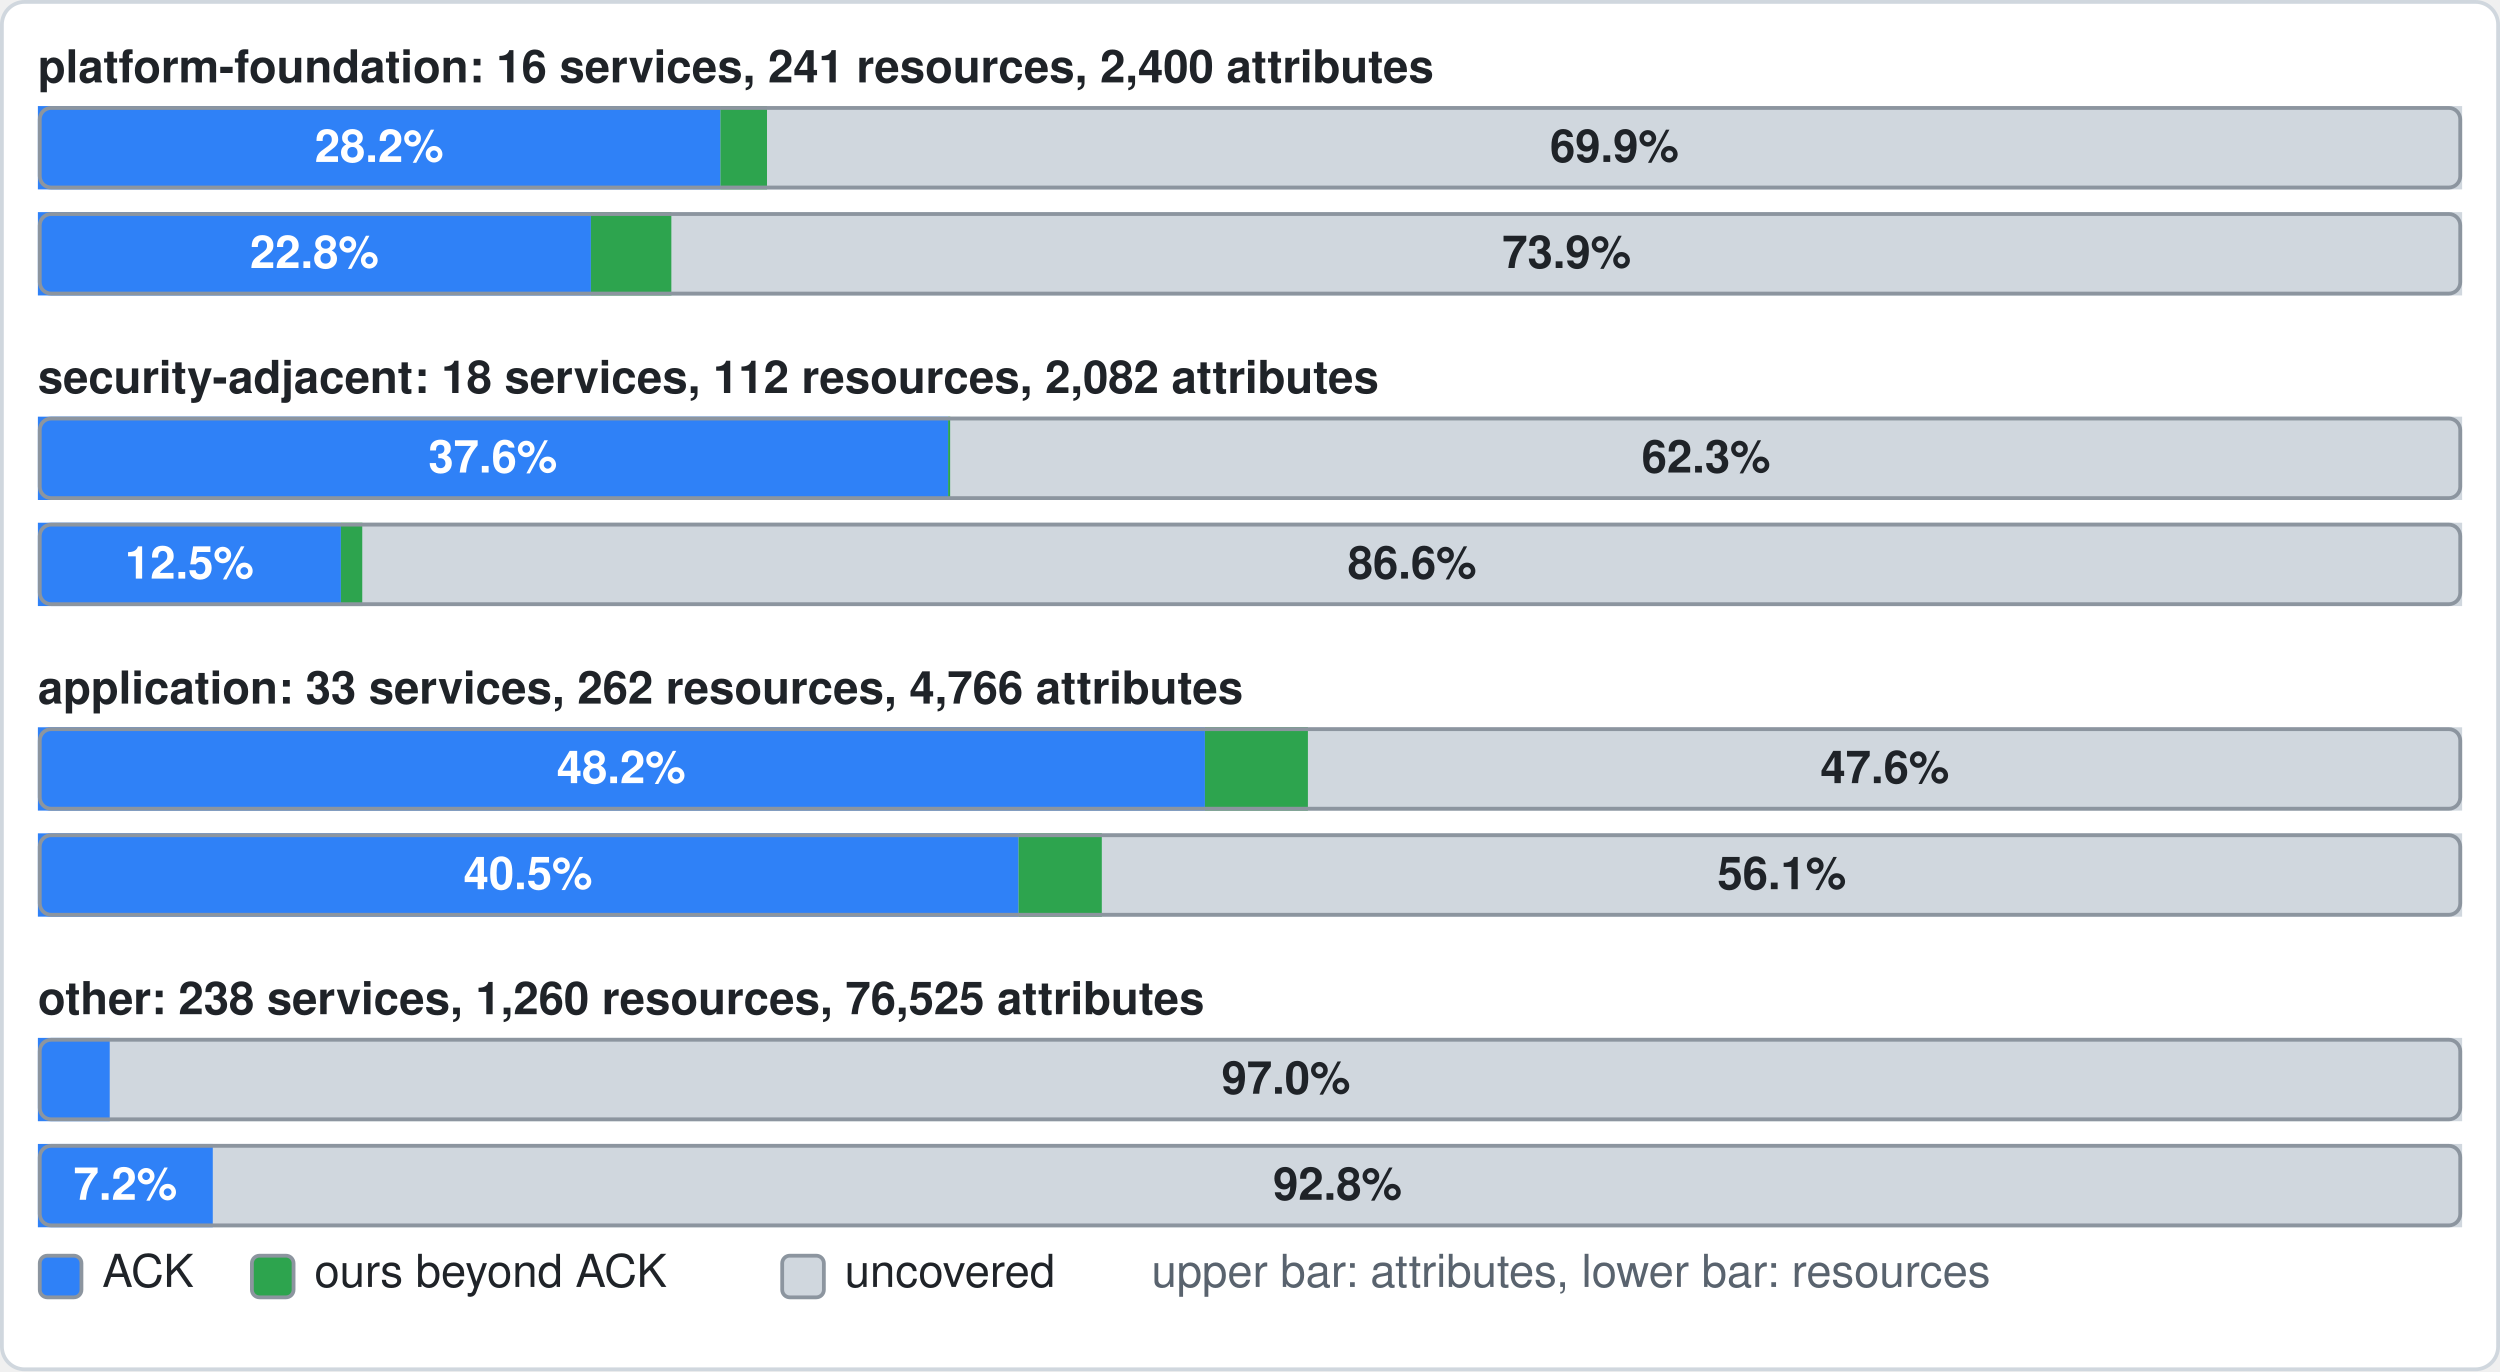
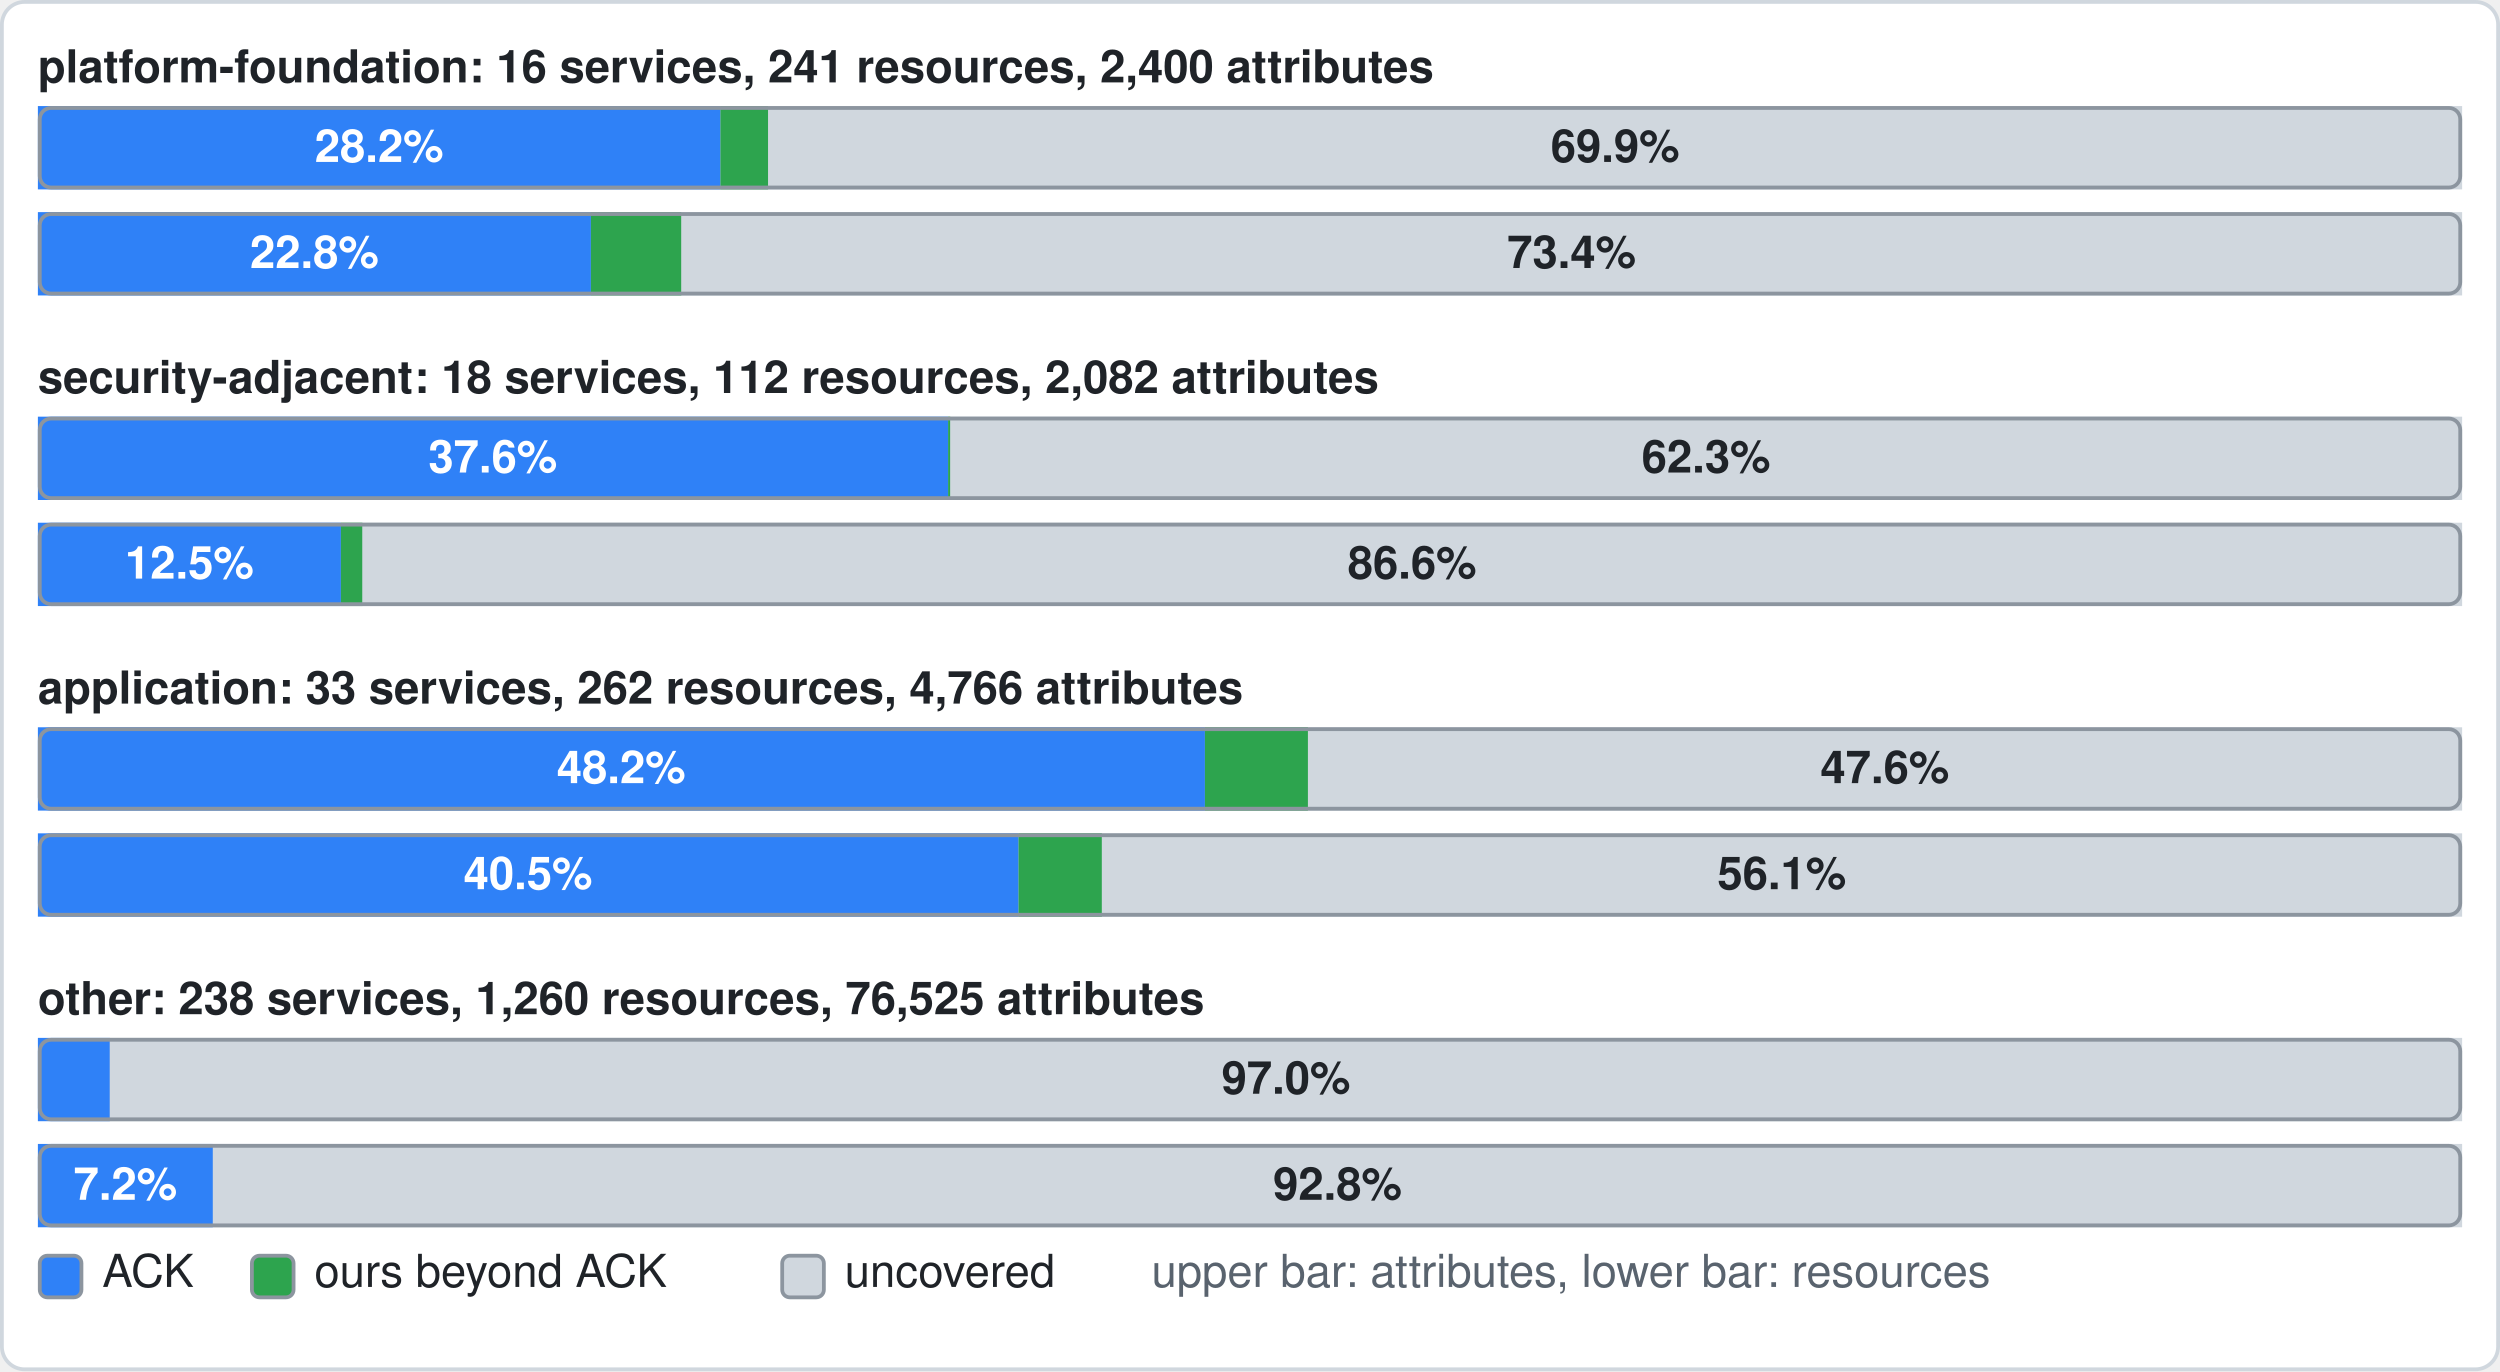
- <svg xmlns="http://www.w3.org/2000/svg" width="660" height="362" viewBox="0 0 660 362" role="img" aria-label="platform-foundation: attributes official 28.2%, ours beyond 1.9%, uncovered 69.9%; resources official 22.8%, ours beyond 3.3%, uncovered 73.9%. security-adjacent: attributes official 37.6%, ours beyond 0.1%, uncovered 62.3%; resources official 12.5%, ours beyond 0.9%, uncovered 86.6%. application: attributes official 48.2%, ours beyond 4.2%, uncovered 47.6%; resources official 40.5%, ours beyond 3.4%, uncovered 56.1%. other: attributes official 3.0%, ours beyond 0.0%, uncovered 97.0%; resources official 7.2%, ours beyond 0.0%, uncovered 92.8%">
+ <svg xmlns="http://www.w3.org/2000/svg" width="660" height="362" viewBox="0 0 660 362" role="img" aria-label="platform-foundation: attributes official 28.2%, ours beyond 2.0%, uncovered 69.9%; resources official 22.8%, ours beyond 3.7%, uncovered 73.4%. security-adjacent: attributes official 37.6%, ours beyond 0.1%, uncovered 62.3%; resources official 12.5%, ours beyond 0.9%, uncovered 86.6%. application: attributes official 48.2%, ours beyond 4.2%, uncovered 47.6%; resources official 40.5%, ours beyond 3.4%, uncovered 56.1%. other: attributes official 3.0%, ours beyond 0.0%, uncovered 97.0%; resources official 7.2%, ours beyond 0.0%, uncovered 92.8%">
  <rect x="0.5" y="0.5" width="659" height="361" rx="6" fill="#ffffff" stroke="#d0d7de" />
  <text x="10" y="19" font-family="-apple-system,BlinkMacSystemFont,'Segoe UI',Helvetica,Arial,sans-serif" font-size="12" font-weight="600" fill="#1f2328" dominant-baseline="central">platform-foundation: 16 services, 241 resources, 2,400 attributes</text>
  <rect x="10" y="28" width="640" height="22" rx="3" fill="#d0d7de" />
  <rect x="10" y="28" width="180.2" height="22" fill="#2f81f7" />
  <text x="100.1" y="40" font-family="-apple-system,BlinkMacSystemFont,'Segoe UI',Helvetica,Arial,sans-serif" font-size="12" font-weight="600" fill="#ffffff" text-anchor="middle" dominant-baseline="central">28.2%</text>
-   <rect x="190.2" y="28" width="12.3" height="22" fill="#2da44e" />
-   <rect x="202.5" y="28" width="447.5" height="22" fill="#d0d7de" />
-   <text x="426.2" y="40" font-family="-apple-system,BlinkMacSystemFont,'Segoe UI',Helvetica,Arial,sans-serif" font-size="12" font-weight="600" fill="#1f2328" text-anchor="middle" dominant-baseline="central">69.9%</text>
+   <rect x="190.2" y="28" width="12.6" height="22" fill="#2da44e" />
+   <rect x="202.8" y="28" width="447.2" height="22" fill="#d0d7de" />
+   <text x="426.4" y="40" font-family="-apple-system,BlinkMacSystemFont,'Segoe UI',Helvetica,Arial,sans-serif" font-size="12" font-weight="600" fill="#1f2328" text-anchor="middle" dominant-baseline="central">69.9%</text>
  <rect x="10.5" y="28.5" width="639" height="21" rx="3" fill="none" stroke="#8c959f" />
  <rect x="10" y="56" width="640" height="22" rx="3" fill="#d0d7de" />
  <rect x="10" y="56" width="146" height="22" fill="#2f81f7" />
  <text x="83" y="68" font-family="-apple-system,BlinkMacSystemFont,'Segoe UI',Helvetica,Arial,sans-serif" font-size="12" font-weight="600" fill="#ffffff" text-anchor="middle" dominant-baseline="central">22.8%</text>
-   <rect x="156" y="56" width="21.3" height="22" fill="#2da44e" />
-   <rect x="177.3" y="56" width="472.7" height="22" fill="#d0d7de" />
-   <text x="413.6" y="68" font-family="-apple-system,BlinkMacSystemFont,'Segoe UI',Helvetica,Arial,sans-serif" font-size="12" font-weight="600" fill="#1f2328" text-anchor="middle" dominant-baseline="central">73.9%</text>
+   <rect x="156" y="56" width="23.9" height="22" fill="#2da44e" />
+   <rect x="179.9" y="56" width="470.1" height="22" fill="#d0d7de" />
+   <text x="414.9" y="68" font-family="-apple-system,BlinkMacSystemFont,'Segoe UI',Helvetica,Arial,sans-serif" font-size="12" font-weight="600" fill="#1f2328" text-anchor="middle" dominant-baseline="central">73.4%</text>
  <rect x="10.5" y="56.5" width="639" height="21" rx="3" fill="none" stroke="#8c959f" />
  <text x="10" y="101" font-family="-apple-system,BlinkMacSystemFont,'Segoe UI',Helvetica,Arial,sans-serif" font-size="12" font-weight="600" fill="#1f2328" dominant-baseline="central">security-adjacent: 18 services, 112 resources, 2,082 attributes</text>
  <rect x="10" y="110" width="640" height="22" rx="3" fill="#d0d7de" />
  <rect x="10" y="110" width="240.3" height="22" fill="#2f81f7" />
  <text x="130.1" y="122" font-family="-apple-system,BlinkMacSystemFont,'Segoe UI',Helvetica,Arial,sans-serif" font-size="12" font-weight="600" fill="#ffffff" text-anchor="middle" dominant-baseline="central">37.6%</text>
  <rect x="250.3" y="110" width="0.6" height="22" fill="#2da44e" />
  <rect x="250.9" y="110" width="399.1" height="22" fill="#d0d7de" />
  <text x="450.4" y="122" font-family="-apple-system,BlinkMacSystemFont,'Segoe UI',Helvetica,Arial,sans-serif" font-size="12" font-weight="600" fill="#1f2328" text-anchor="middle" dominant-baseline="central">62.3%</text>
  <rect x="10.5" y="110.5" width="639" height="21" rx="3" fill="none" stroke="#8c959f" />
  <rect x="10" y="138" width="640" height="22" rx="3" fill="#d0d7de" />
  <rect x="10" y="138" width="80" height="22" fill="#2f81f7" />
  <text x="50" y="150" font-family="-apple-system,BlinkMacSystemFont,'Segoe UI',Helvetica,Arial,sans-serif" font-size="12" font-weight="600" fill="#ffffff" text-anchor="middle" dominant-baseline="central">12.5%</text>
  <rect x="90" y="138" width="5.7" height="22" fill="#2da44e" />
  <rect x="95.7" y="138" width="554.3" height="22" fill="#d0d7de" />
  <text x="372.8" y="150" font-family="-apple-system,BlinkMacSystemFont,'Segoe UI',Helvetica,Arial,sans-serif" font-size="12" font-weight="600" fill="#1f2328" text-anchor="middle" dominant-baseline="central">86.6%</text>
  <rect x="10.5" y="138.5" width="639" height="21" rx="3" fill="none" stroke="#8c959f" />
  <text x="10" y="183" font-family="-apple-system,BlinkMacSystemFont,'Segoe UI',Helvetica,Arial,sans-serif" font-size="12" font-weight="600" fill="#1f2328" dominant-baseline="central">application: 33 services, 262 resources, 4,766 attributes</text>
  <rect x="10" y="192" width="640" height="22" rx="3" fill="#d0d7de" />
  <rect x="10" y="192" width="308.1" height="22" fill="#2f81f7" />
  <text x="164" y="204" font-family="-apple-system,BlinkMacSystemFont,'Segoe UI',Helvetica,Arial,sans-serif" font-size="12" font-weight="600" fill="#ffffff" text-anchor="middle" dominant-baseline="central">48.2%</text>
  <rect x="318.1" y="192" width="27.2" height="22" fill="#2da44e" />
  <rect x="345.3" y="192" width="304.7" height="22" fill="#d0d7de" />
  <text x="497.6" y="204" font-family="-apple-system,BlinkMacSystemFont,'Segoe UI',Helvetica,Arial,sans-serif" font-size="12" font-weight="600" fill="#1f2328" text-anchor="middle" dominant-baseline="central">47.6%</text>
  <rect x="10.5" y="192.5" width="639" height="21" rx="3" fill="none" stroke="#8c959f" />
  <rect x="10" y="220" width="640" height="22" rx="3" fill="#d0d7de" />
  <rect x="10" y="220" width="258.9" height="22" fill="#2f81f7" />
  <text x="139.4" y="232" font-family="-apple-system,BlinkMacSystemFont,'Segoe UI',Helvetica,Arial,sans-serif" font-size="12" font-weight="600" fill="#ffffff" text-anchor="middle" dominant-baseline="central">40.5%</text>
  <rect x="268.9" y="220" width="22" height="22" fill="#2da44e" />
  <rect x="290.9" y="220" width="359.1" height="22" fill="#d0d7de" />
  <text x="470.4" y="232" font-family="-apple-system,BlinkMacSystemFont,'Segoe UI',Helvetica,Arial,sans-serif" font-size="12" font-weight="600" fill="#1f2328" text-anchor="middle" dominant-baseline="central">56.1%</text>
  <rect x="10.5" y="220.5" width="639" height="21" rx="3" fill="none" stroke="#8c959f" />
  <text x="10" y="265" font-family="-apple-system,BlinkMacSystemFont,'Segoe UI',Helvetica,Arial,sans-serif" font-size="12" font-weight="600" fill="#1f2328" dominant-baseline="central">other: 238 services, 1,260 resources, 76,525 attributes</text>
  <rect x="10" y="274" width="640" height="22" rx="3" fill="#d0d7de" />
  <rect x="10" y="274" width="19" height="22" fill="#2f81f7" />
  <rect x="29" y="274" width="621" height="22" fill="#d0d7de" />
  <text x="339.5" y="286" font-family="-apple-system,BlinkMacSystemFont,'Segoe UI',Helvetica,Arial,sans-serif" font-size="12" font-weight="600" fill="#1f2328" text-anchor="middle" dominant-baseline="central">97.0%</text>
  <rect x="10.5" y="274.5" width="639" height="21" rx="3" fill="none" stroke="#8c959f" />
  <rect x="10" y="302" width="640" height="22" rx="3" fill="#d0d7de" />
  <rect x="10" y="302" width="46.2" height="22" fill="#2f81f7" />
  <text x="33.1" y="314" font-family="-apple-system,BlinkMacSystemFont,'Segoe UI',Helvetica,Arial,sans-serif" font-size="12" font-weight="600" fill="#ffffff" text-anchor="middle" dominant-baseline="central">7.2%</text>
  <rect x="56.2" y="302" width="593.8" height="22" fill="#d0d7de" />
  <text x="353.1" y="314" font-family="-apple-system,BlinkMacSystemFont,'Segoe UI',Helvetica,Arial,sans-serif" font-size="12" font-weight="600" fill="#1f2328" text-anchor="middle" dominant-baseline="central">92.8%</text>
  <rect x="10.5" y="302.5" width="639" height="21" rx="3" fill="none" stroke="#8c959f" />
  <rect x="10.5" y="331.5" width="11" height="11" rx="2" fill="#2f81f7" stroke="#8c959f" />
  <text x="27" y="337" font-family="-apple-system,BlinkMacSystemFont,'Segoe UI',Helvetica,Arial,sans-serif" font-size="12" fill="#1f2328" dominant-baseline="central">ACK</text>
  <rect x="66.5" y="331.5" width="11" height="11" rx="2" fill="#2da44e" stroke="#8c959f" />
  <text x="83" y="337" font-family="-apple-system,BlinkMacSystemFont,'Segoe UI',Helvetica,Arial,sans-serif" font-size="12" fill="#1f2328" dominant-baseline="central">ours beyond ACK</text>
  <rect x="206.5" y="331.5" width="11" height="11" rx="2" fill="#d0d7de" stroke="#8c959f" />
  <text x="223" y="337" font-family="-apple-system,BlinkMacSystemFont,'Segoe UI',Helvetica,Arial,sans-serif" font-size="12" fill="#1f2328" dominant-baseline="central">uncovered</text>
  <text x="304" y="337" font-family="-apple-system,BlinkMacSystemFont,'Segoe UI',Helvetica,Arial,sans-serif" font-size="12" fill="#59636e" dominant-baseline="central">upper bar: attributes, lower bar: resources</text>
</svg>
